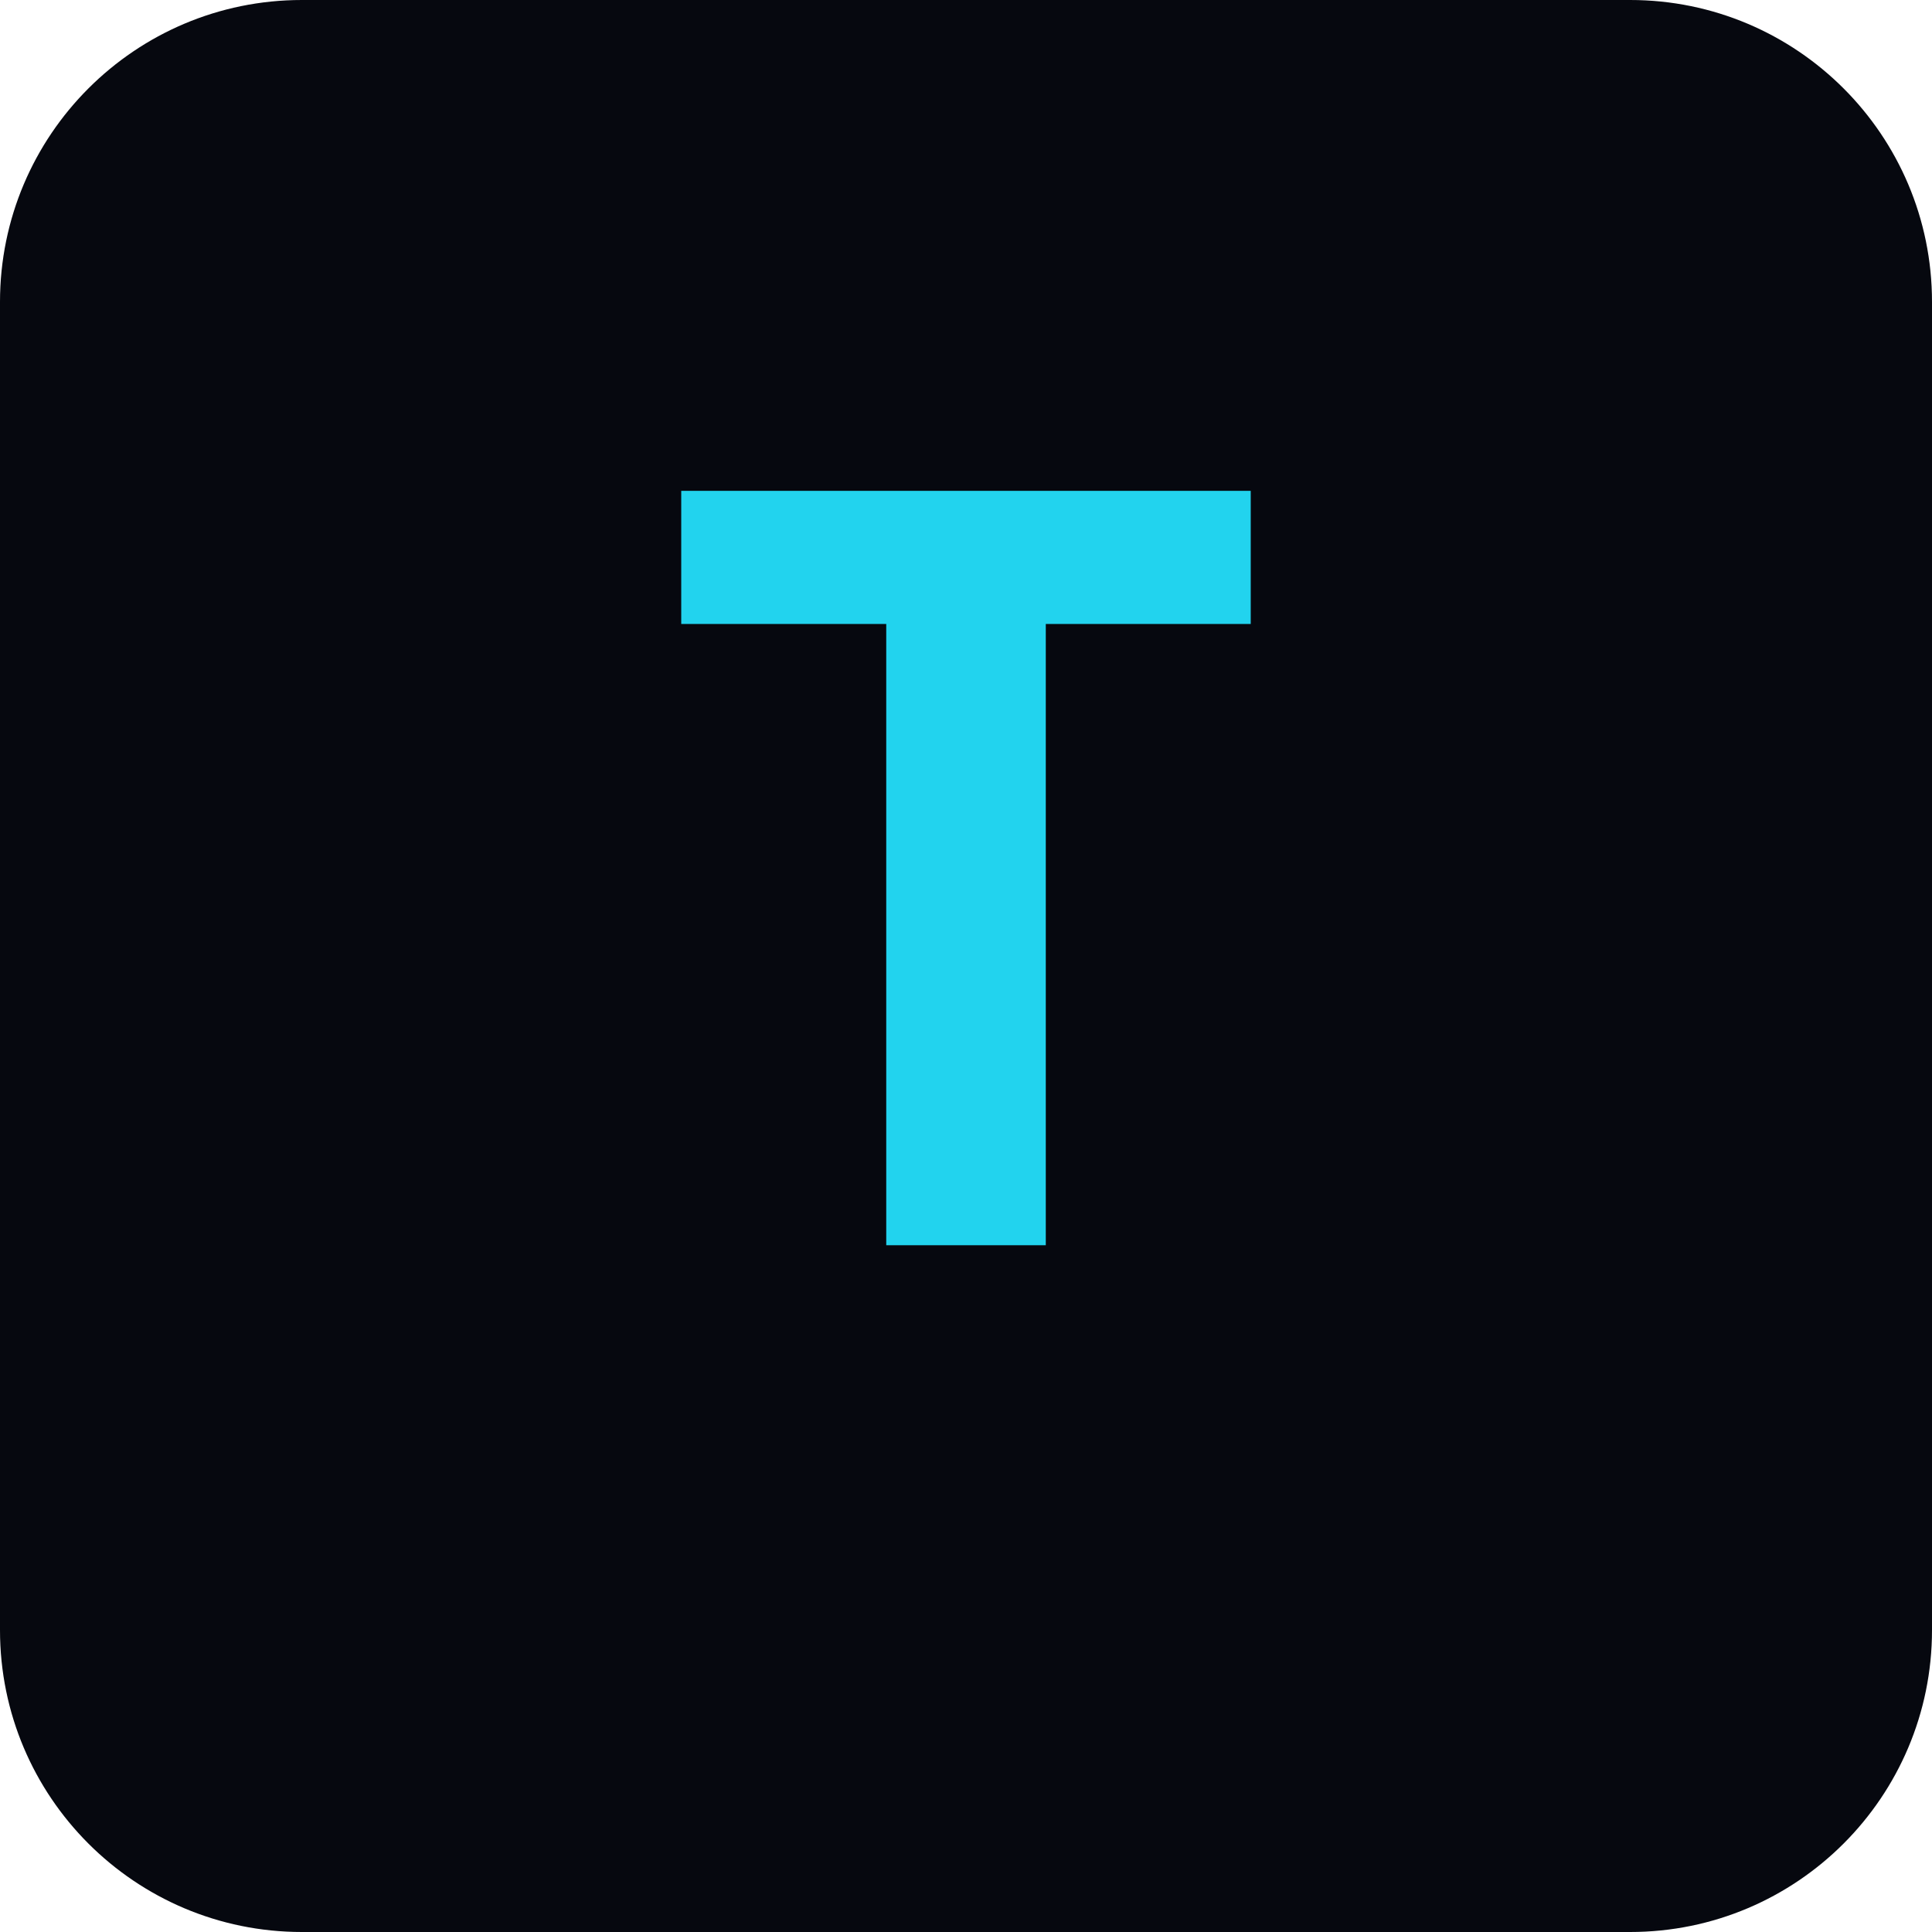
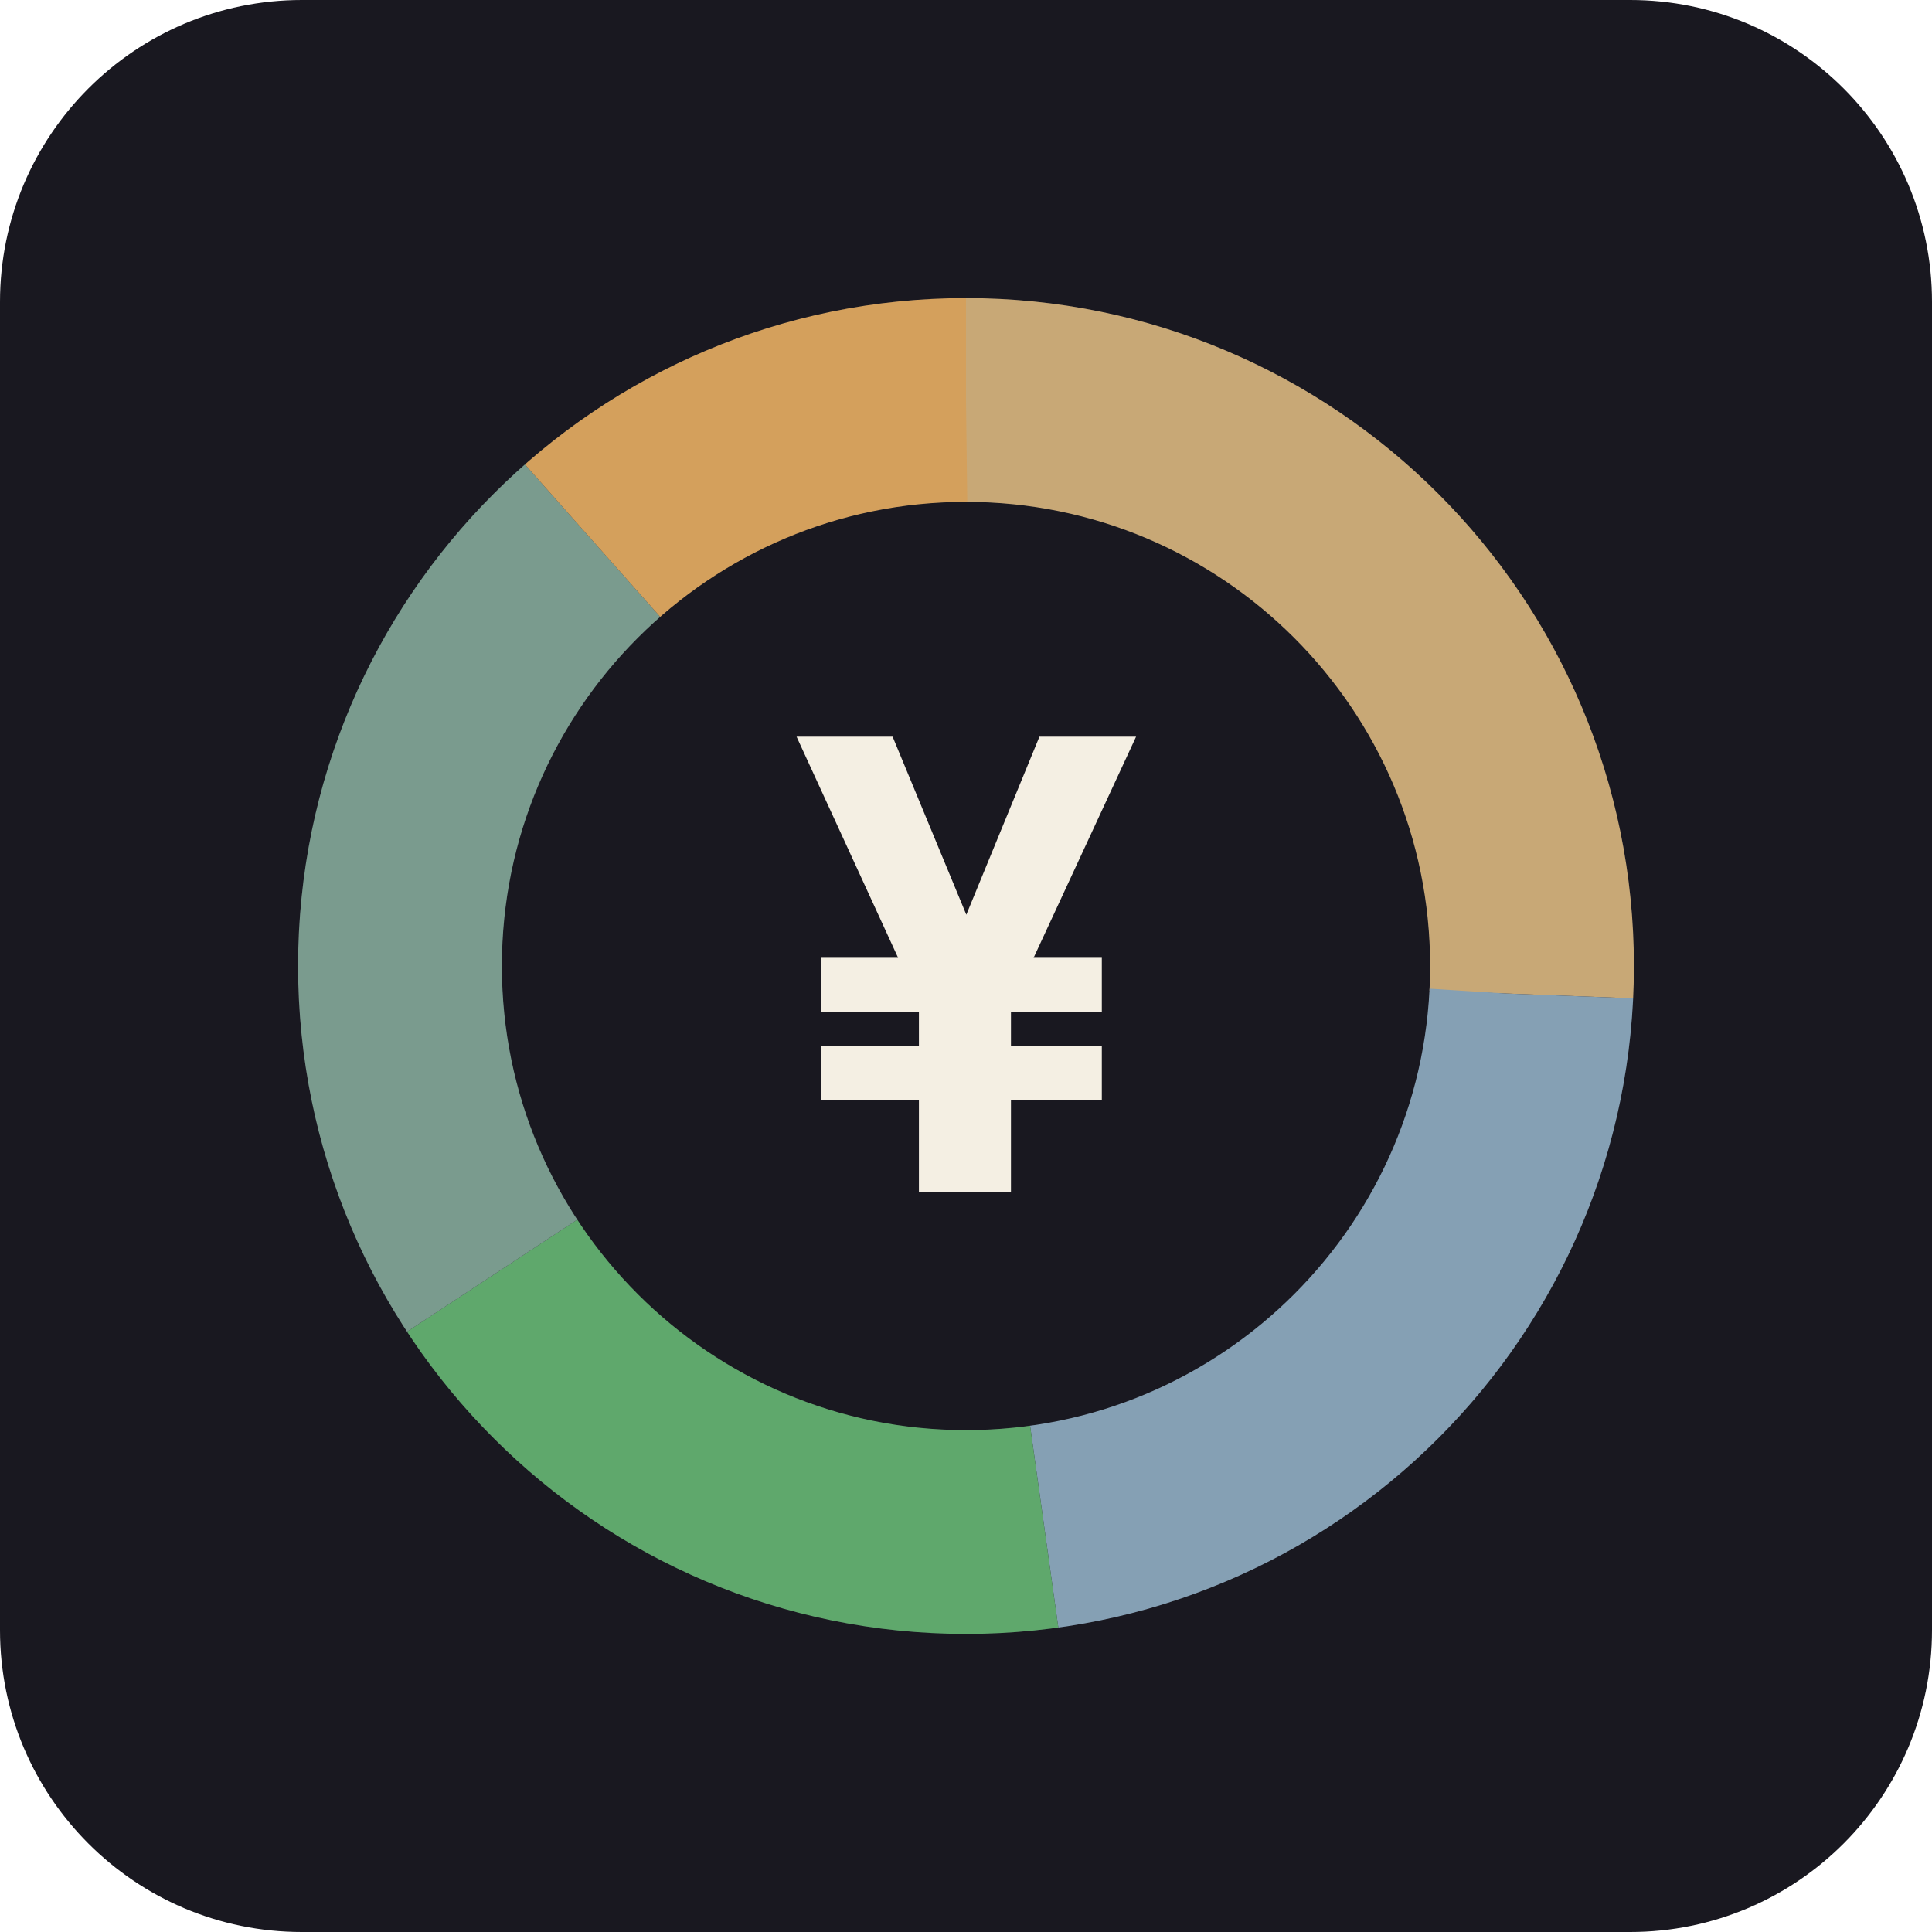
<svg xmlns="http://www.w3.org/2000/svg" viewBox="0 0 512 512">
-   <rect width="512" height="512" rx="80" fill="#06080f" />
-   <text x="256" y="330" font-size="280" text-anchor="middle" fill="#22d3ee" font-family="sans-serif" font-weight="bold">T</text>
+   <rect width="512" height="512" rx="80" fill="#191820" />
+   <g transform="translate(256 256)">
+     <circle r="150" fill="none" stroke="#2d2c38" stroke-width="54" />
+     <circle r="150" fill="none" stroke="#c8a876" stroke-width="54" stroke-dasharray="243.2 942.48" transform="rotate(-90)" />
+     <circle r="150" fill="none" stroke="#85a0b4" stroke-width="54" stroke-dasharray="207.3 942.48" stroke-dashoffset="-243.2" transform="rotate(-90)" />
+     <circle r="150" fill="none" stroke="#5fa86c" stroke-width="54" stroke-dasharray="169.6 942.48" stroke-dashoffset="-450.5" transform="rotate(-90)" />
+     <circle r="150" fill="none" stroke="#7a9b8e" stroke-width="54" stroke-dasharray="214.4 942.48" stroke-dashoffset="-620.1" transform="rotate(-90)" />
+     <circle r="150" fill="none" stroke="#d4a05c" stroke-width="54" stroke-dasharray="108.2 942.48" stroke-dashoffset="-834.5" transform="rotate(-90)" />
+     <text y="60" text-anchor="middle" font-family="-apple-system,'Noto Sans SC',sans-serif" font-weight="700" font-size="166" fill="#f4efe3">¥</text>
+   </g>
</svg>
